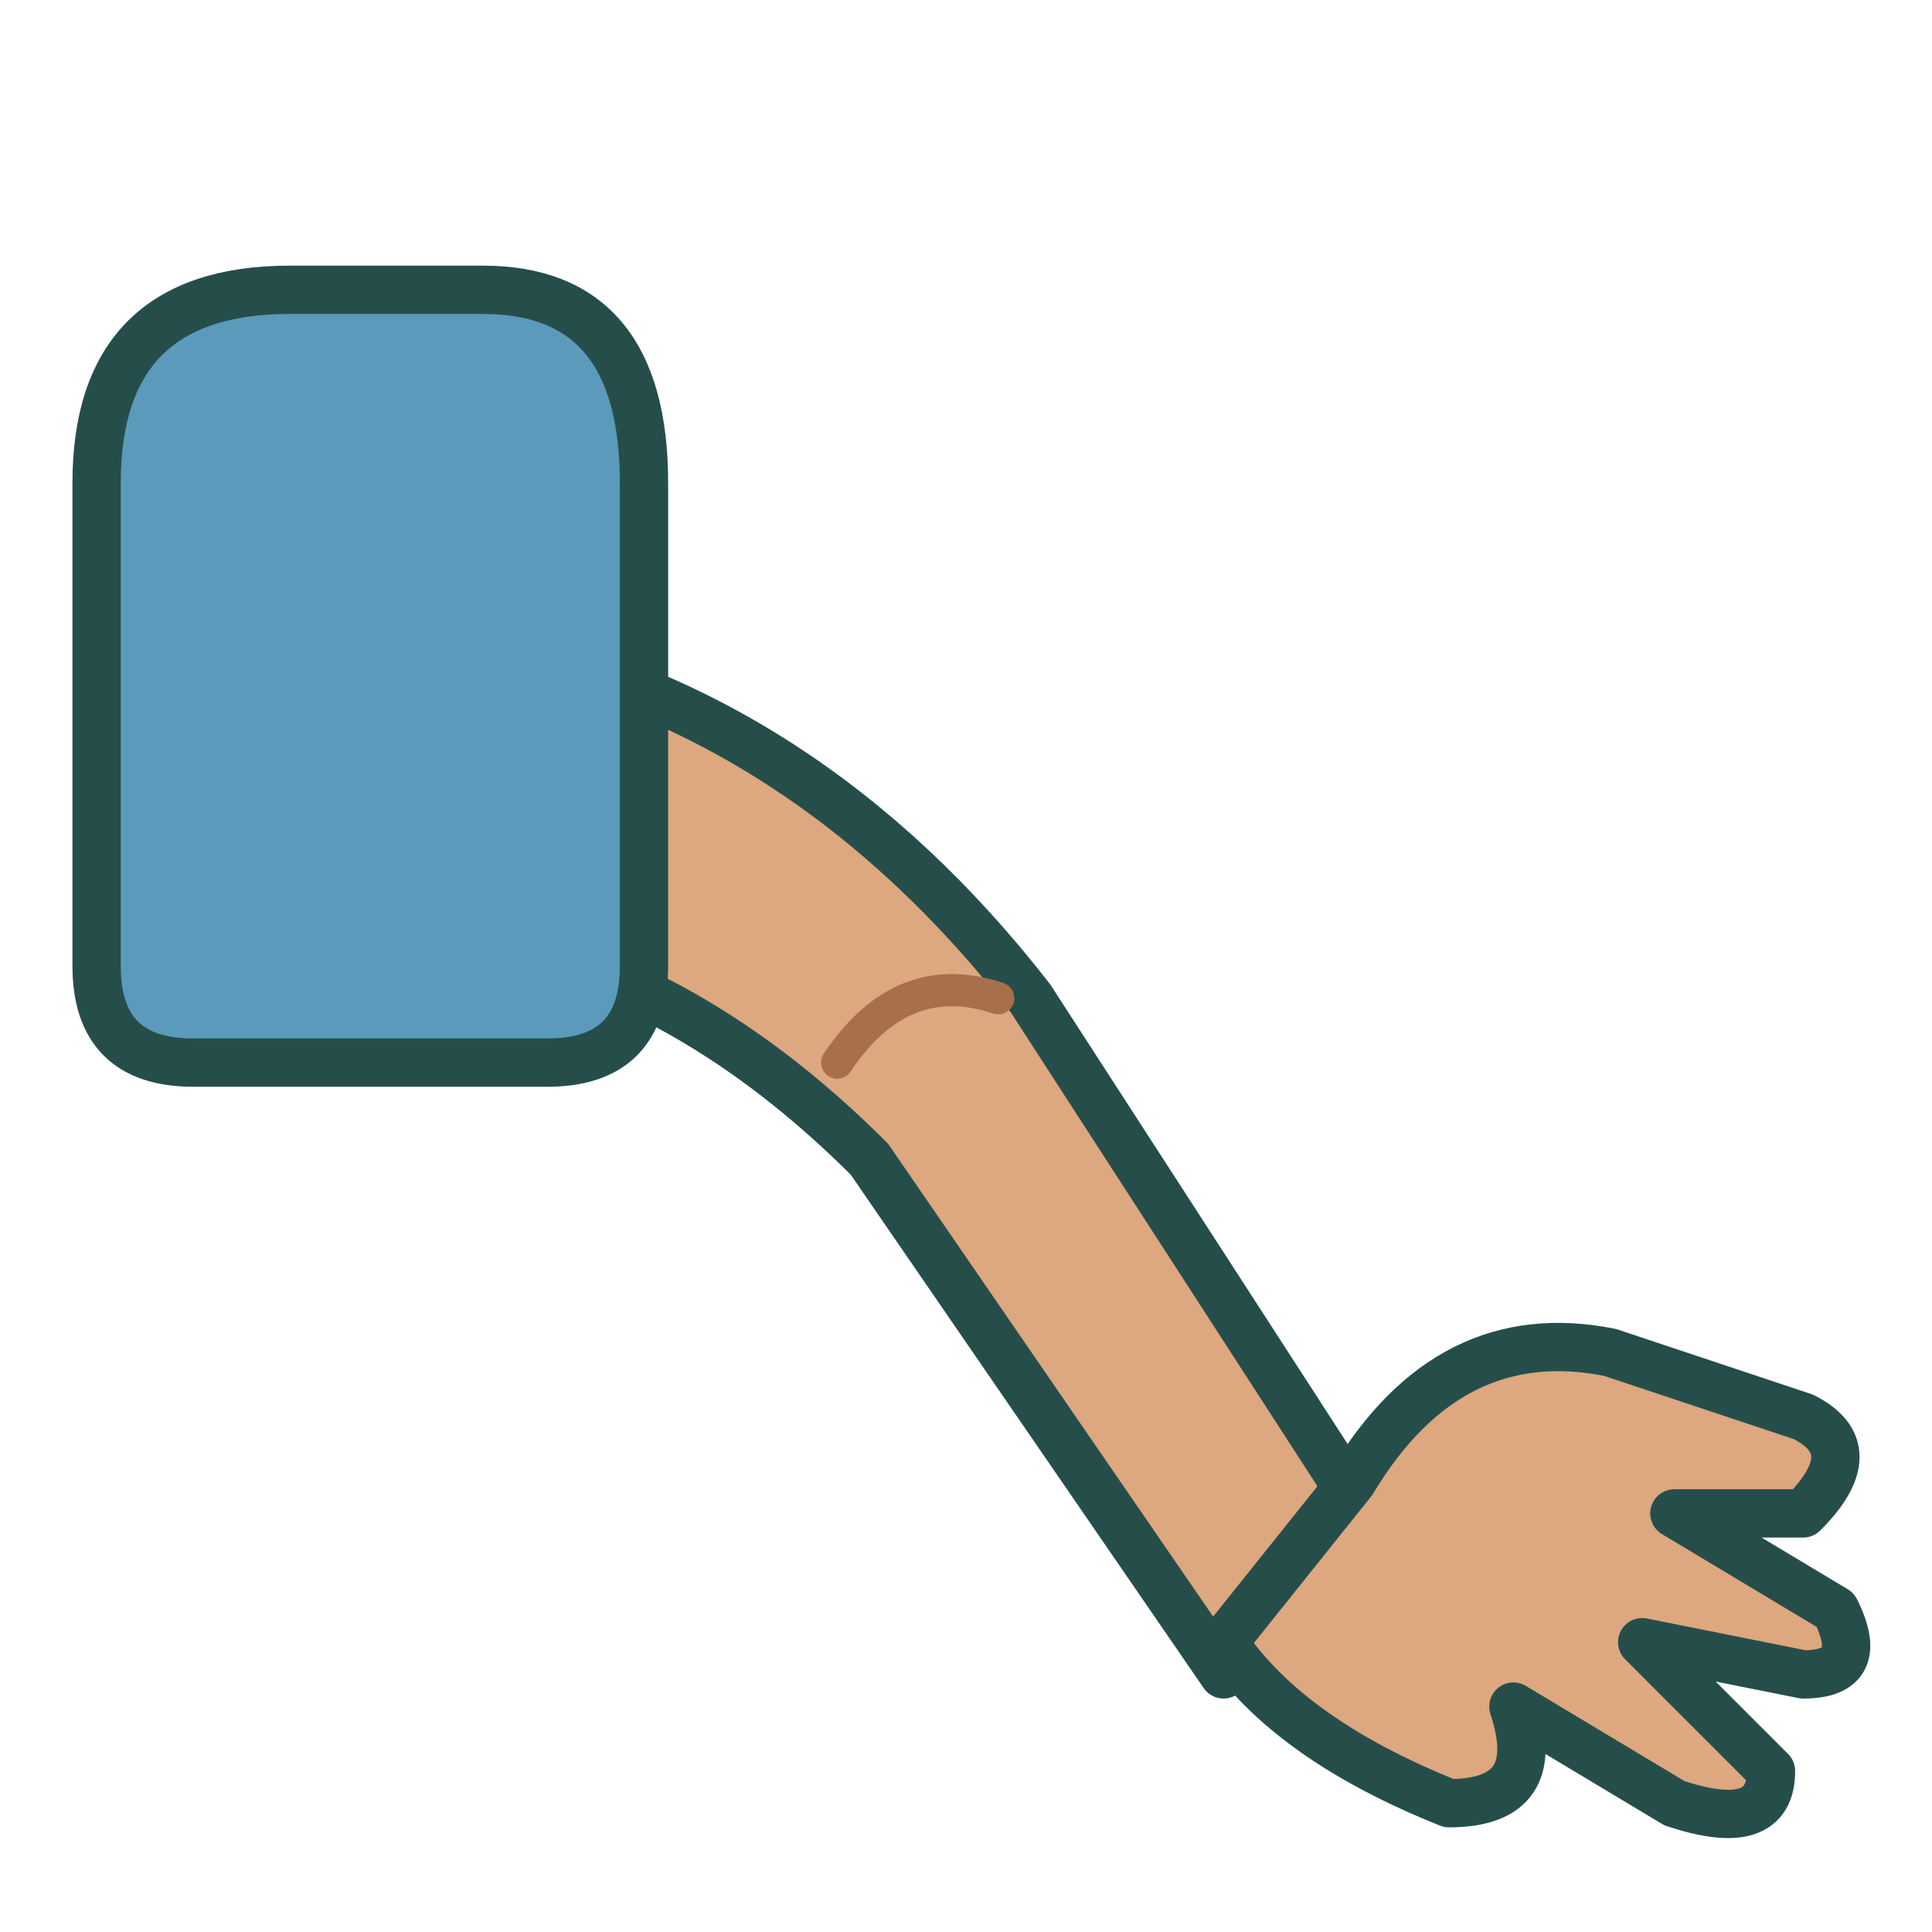
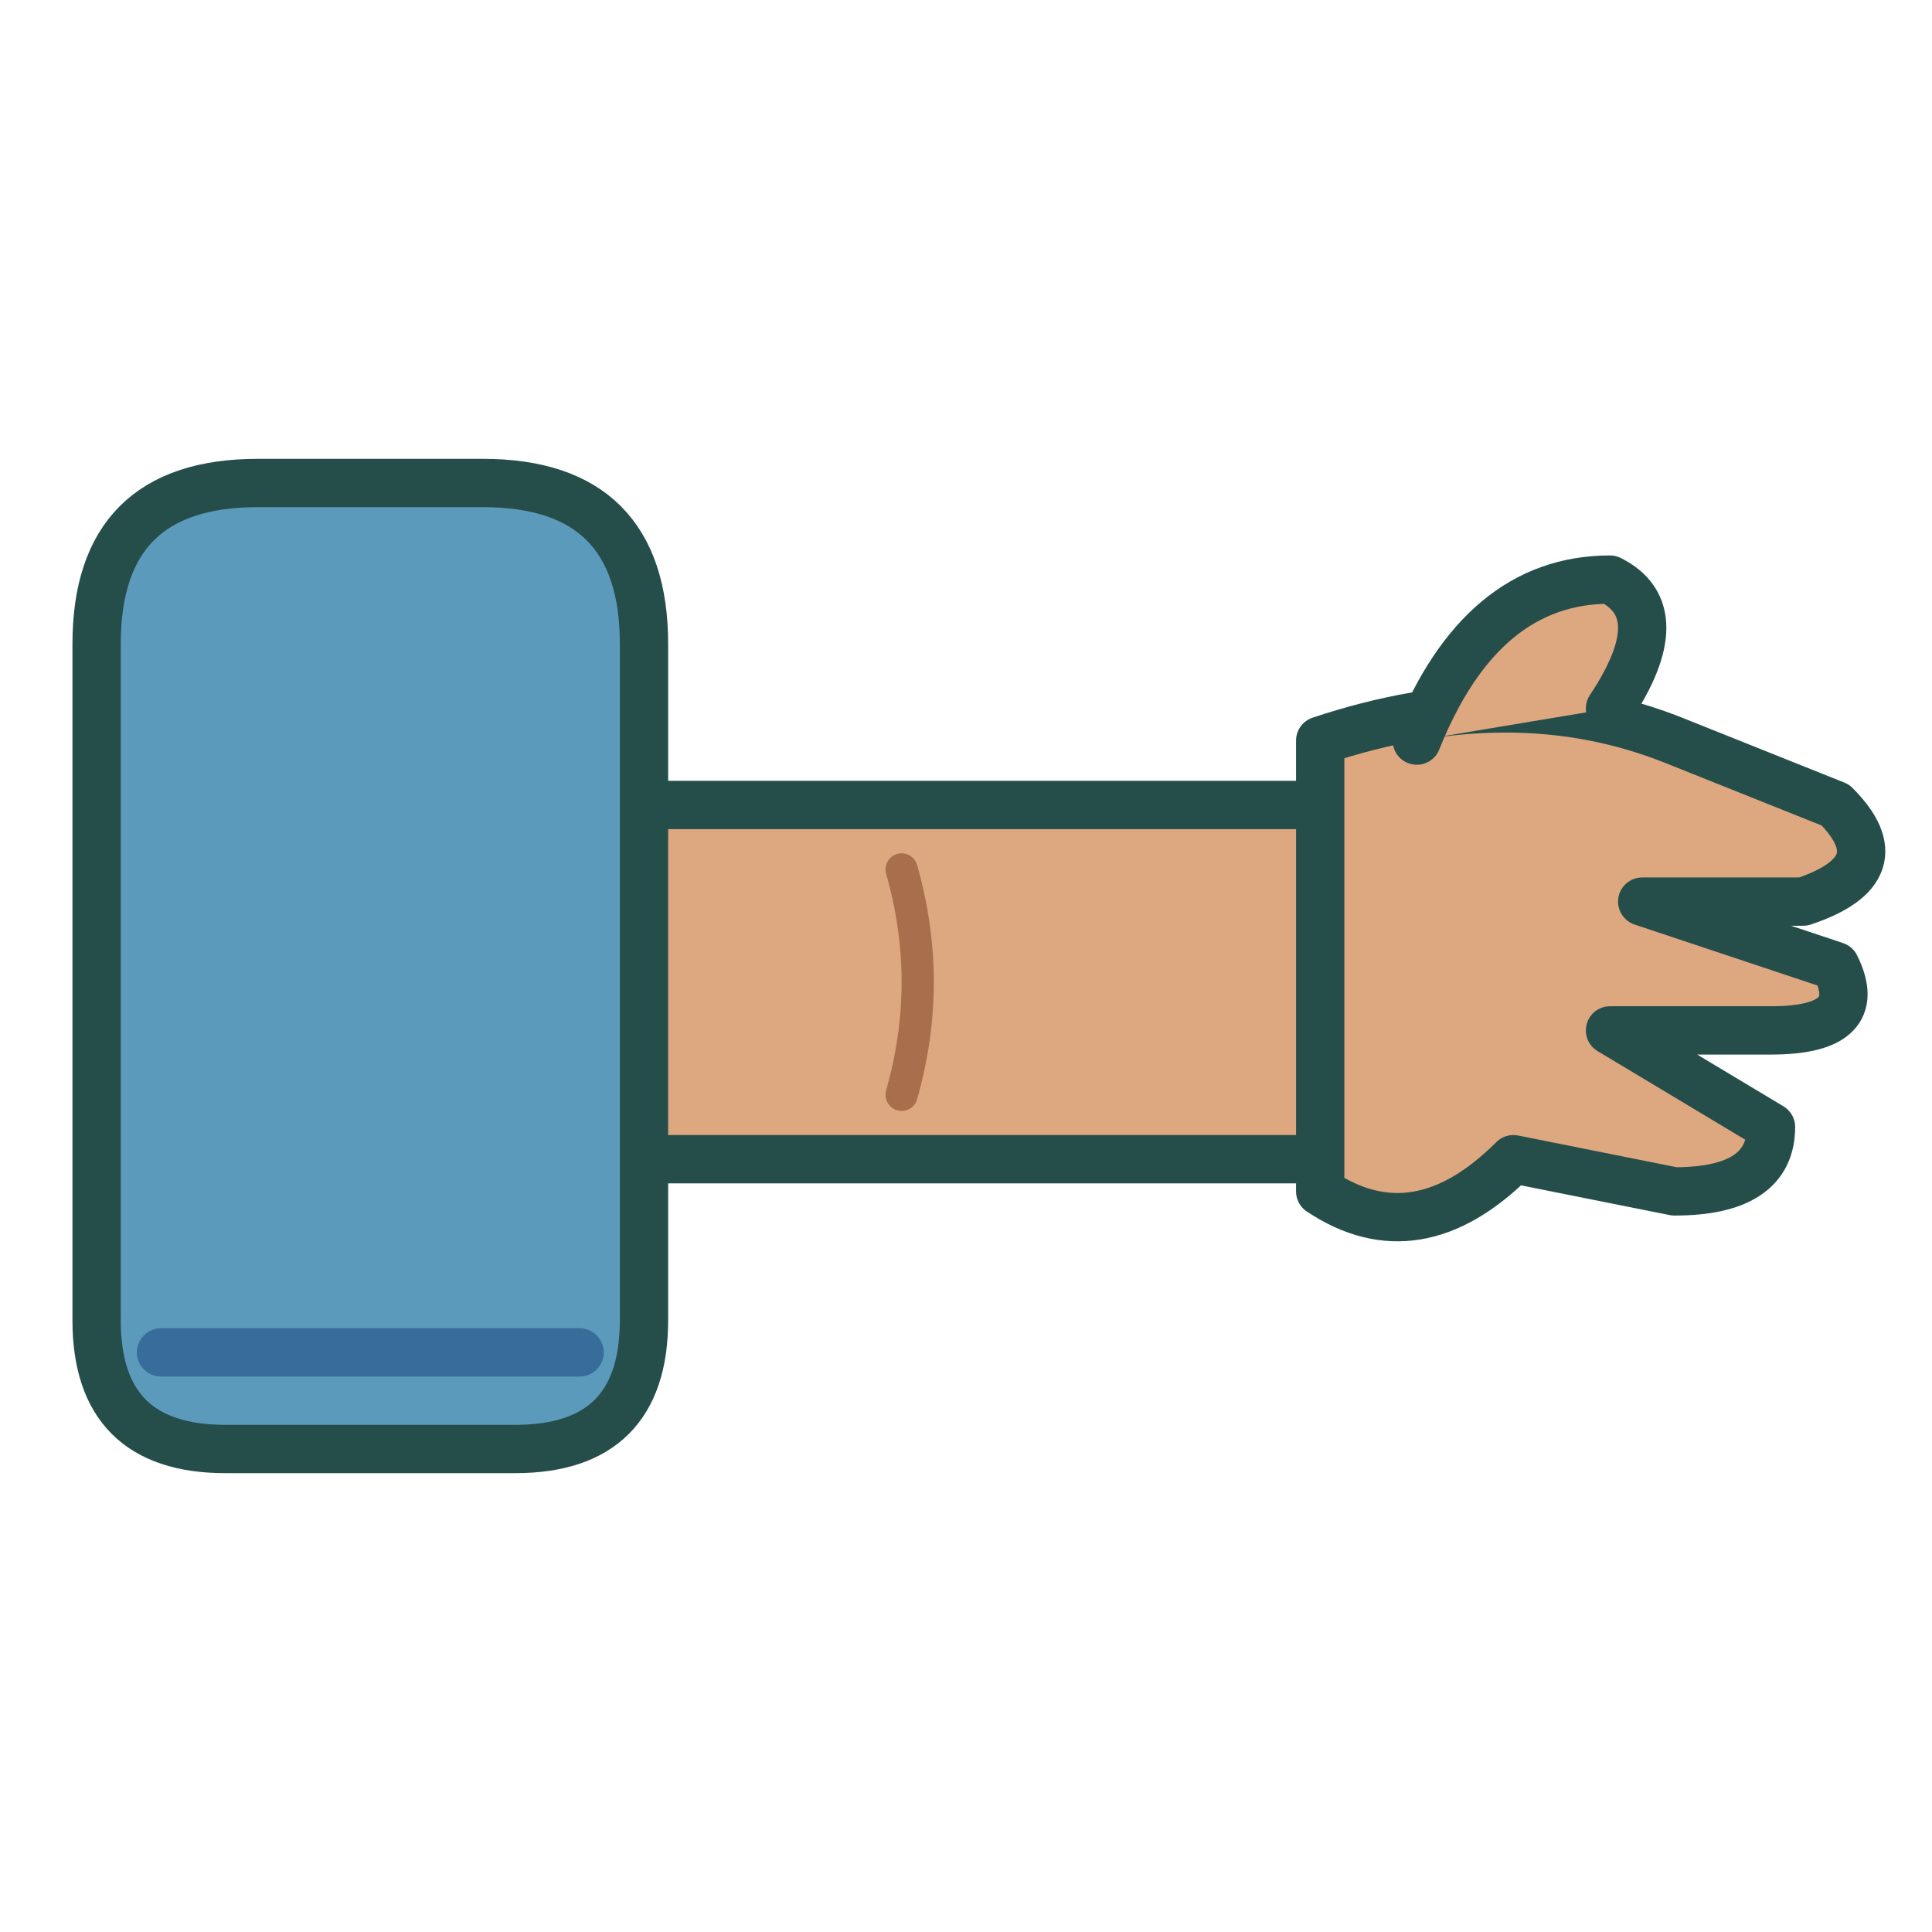
<svg xmlns="http://www.w3.org/2000/svg" viewBox="0 0 120 120">
  <g fill="none" stroke="#254E4B" stroke-width="3" stroke-linecap="round" stroke-linejoin="round">
-     <path d="M30 40Q50 44 64 62L86 96L76 104L54 72Q42 60 28 58Z" fill="#DDA77F" />
-     <path d="M84 92Q90 82 100 84L112 88Q116 90 112 94L104 94L114 100Q116 104 112 104L102 102L110 110Q110 114 104 112L94 106Q96 112 90 112Q80 108 76 102Z" fill="#DDA77F" />
-     <path d="M52 66Q56 60 62 62" stroke="#A86F4C" stroke-width="2" />
-     <path d="M6 30Q6 18 18 18H30Q40 18 40 30V60Q40 66 34 66H12Q6 66 6 60Z" fill="#5B9ABA" />
+     <path d="M30 50H84V72H30Z" fill="#DDA77F" />
+     <path d="M56 54Q58 61 56 68" stroke="#A86F4C" stroke-width="2" />
+     <path d="M82 46Q94 42 104 46L114 50Q118 54 112 56L102 56L114 60Q116 64 110 64L100 64L110 70Q110 74 104 74L94 72Q88 78 82 74Z" fill="#DDA77F" />
+     <path d="M88 46Q92 36 100 36Q104 38 100 44" fill="#DDA77F" />
+     <path d="M6 40Q6 30 16 30H30Q40 30 40 40V82Q40 90 32 90H14Q6 90 6 82Z" fill="#5B9ABA" />
+     <path d="M10 84H36" stroke="#386C9A" stroke-width="3" />
  </g>
</svg>
